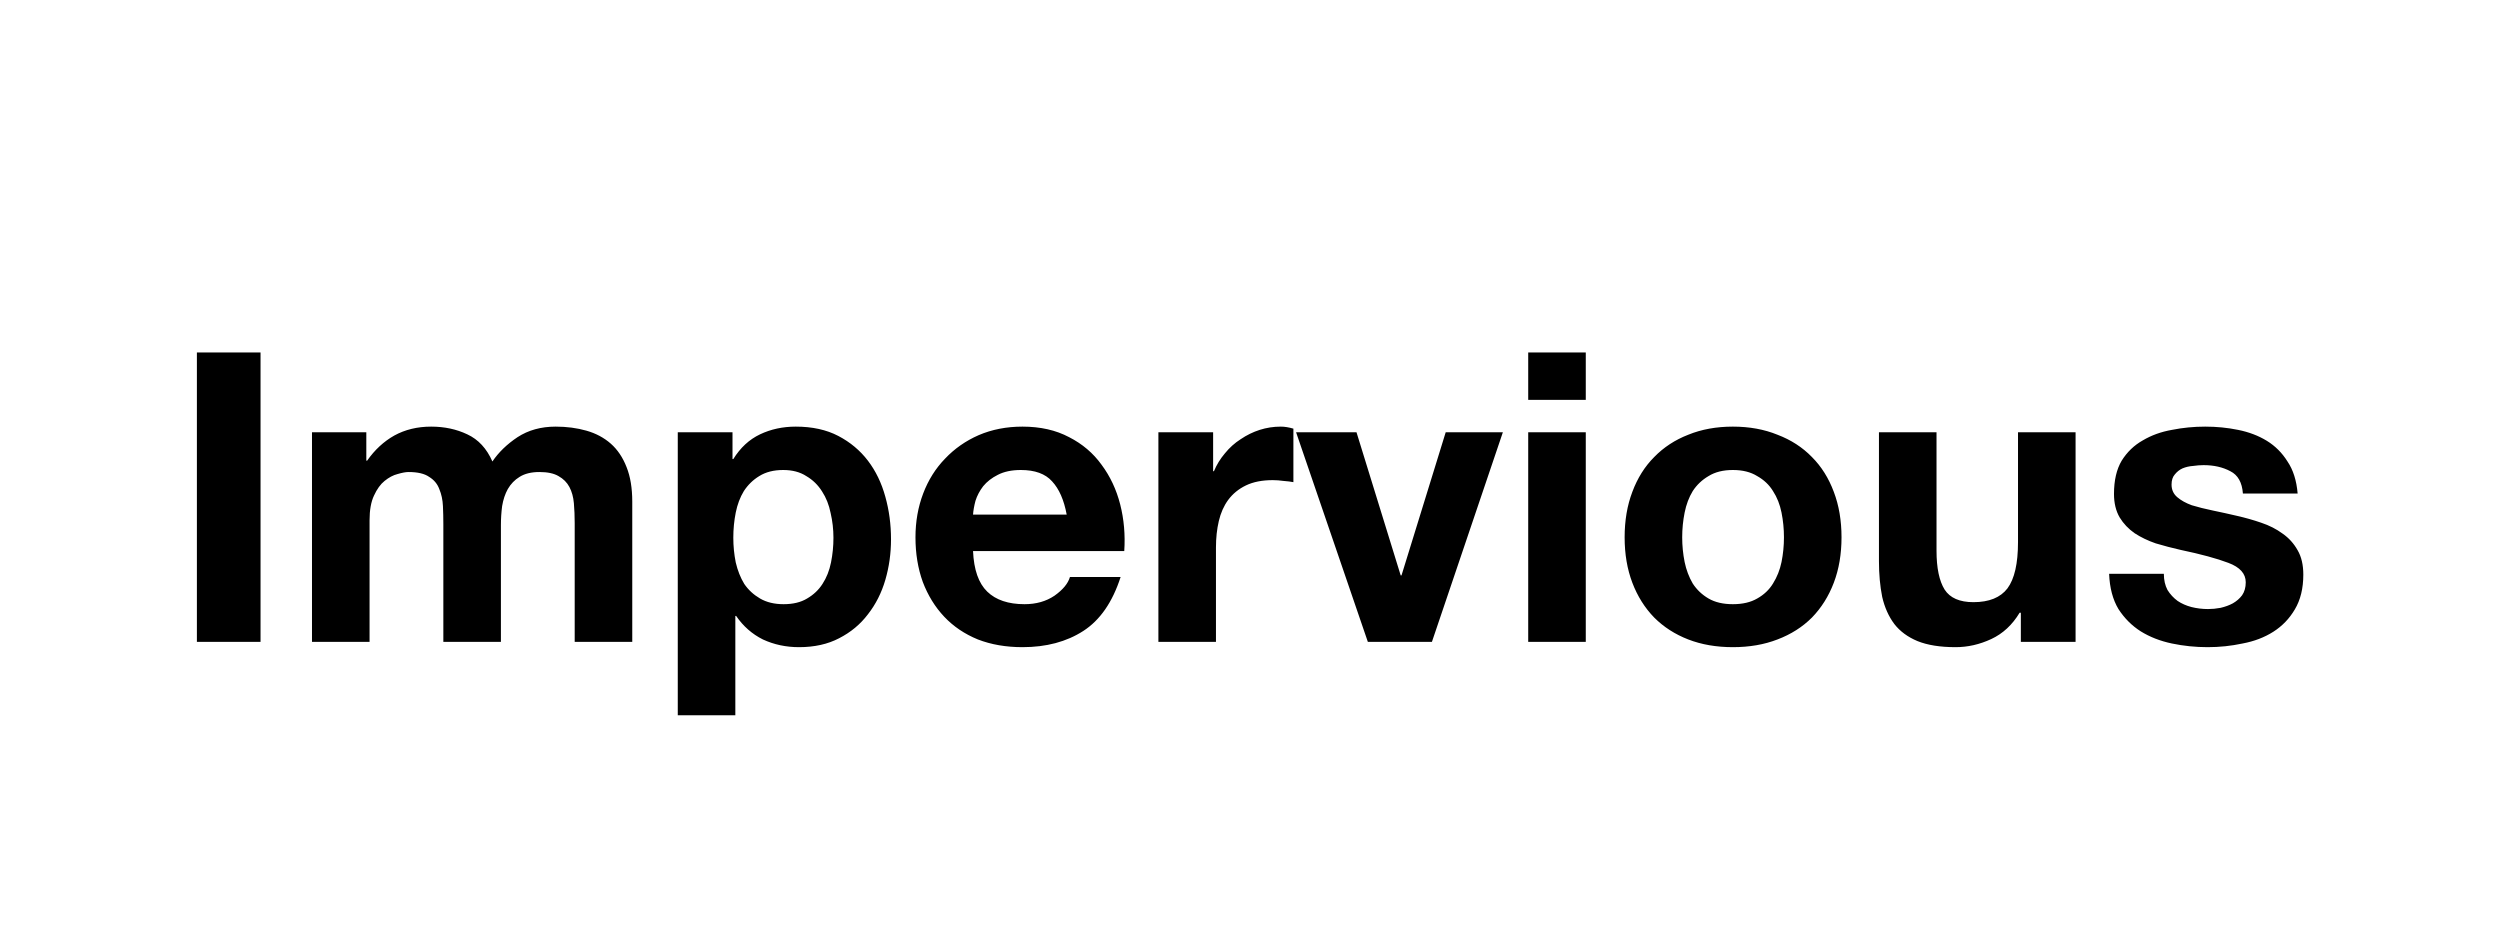
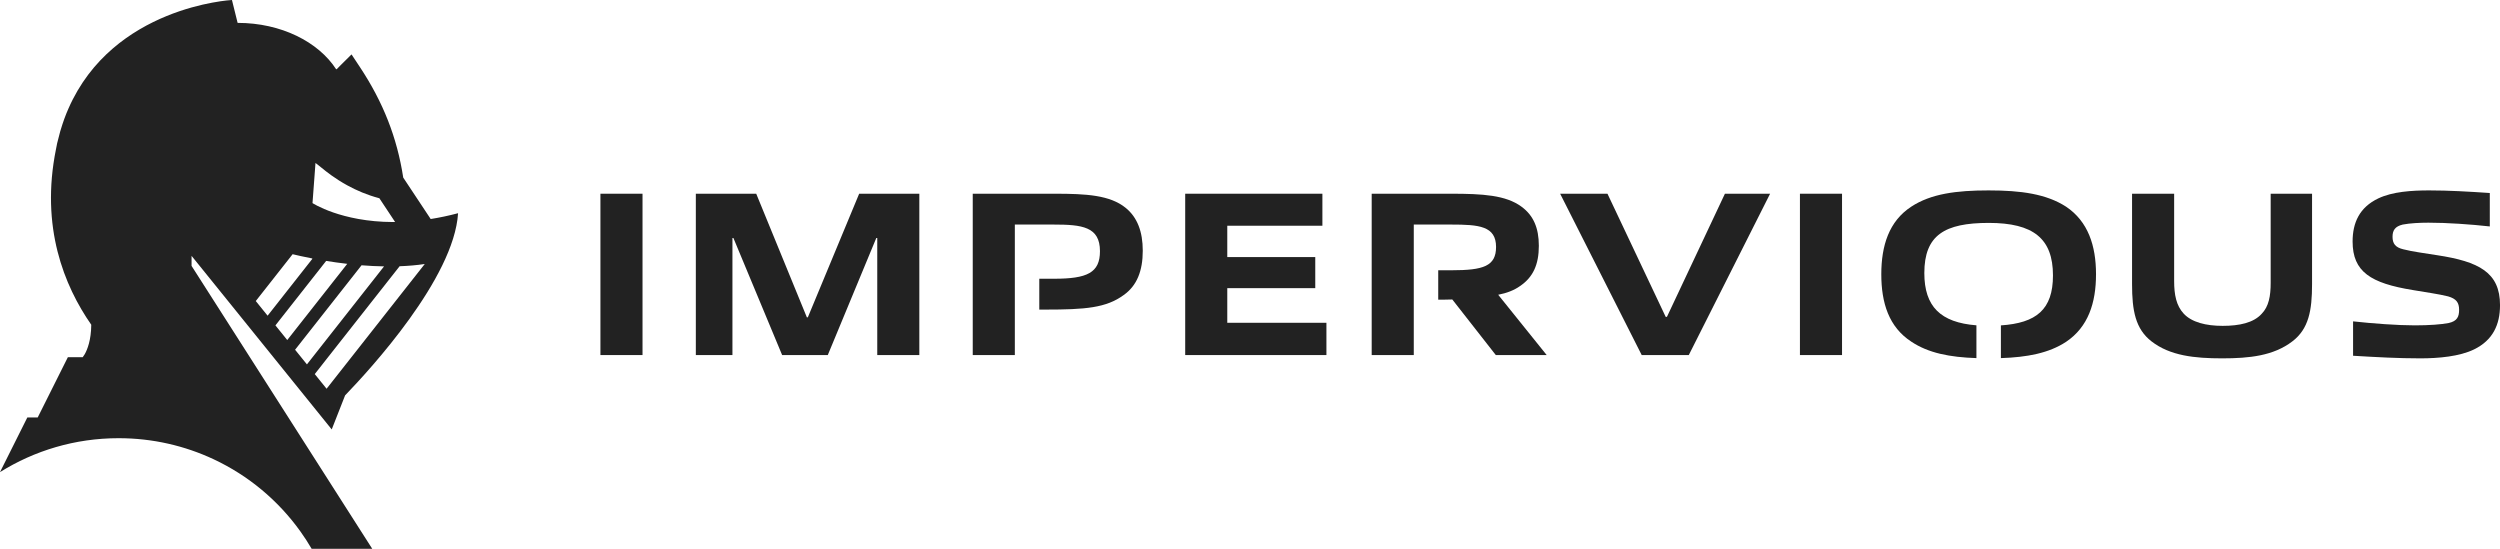
- <svg xmlns="http://www.w3.org/2000/svg" width="148" height="56" viewBox="0 0 148 56" fill="none">
-   <path d="M11.656 20.864V38H15.424V20.864H11.656ZM18.47 25.592V38H21.878V30.8C21.878 30.192 21.966 29.704 22.142 29.336C22.318 28.952 22.526 28.664 22.766 28.472C23.022 28.264 23.278 28.128 23.534 28.064C23.806 27.984 24.022 27.944 24.182 27.944C24.726 27.944 25.134 28.04 25.406 28.232C25.694 28.408 25.894 28.648 26.006 28.952C26.134 29.256 26.206 29.592 26.222 29.96C26.238 30.312 26.246 30.672 26.246 31.04V38H29.654V31.088C29.654 30.704 29.678 30.328 29.726 29.96C29.79 29.576 29.902 29.24 30.062 28.952C30.238 28.648 30.47 28.408 30.758 28.232C31.062 28.04 31.454 27.944 31.934 27.944C32.414 27.944 32.79 28.024 33.062 28.184C33.35 28.344 33.566 28.56 33.71 28.832C33.854 29.104 33.942 29.424 33.974 29.792C34.006 30.16 34.022 30.552 34.022 30.968V38H37.43V29.696C37.43 28.896 37.318 28.216 37.094 27.656C36.87 27.08 36.558 26.616 36.158 26.264C35.758 25.912 35.278 25.656 34.718 25.496C34.158 25.336 33.55 25.256 32.894 25.256C32.03 25.256 31.278 25.464 30.638 25.88C30.014 26.296 29.518 26.776 29.15 27.32C28.814 26.552 28.318 26.016 27.662 25.712C27.022 25.408 26.31 25.256 25.526 25.256C24.71 25.256 23.982 25.432 23.342 25.784C22.718 26.136 22.182 26.632 21.734 27.272H21.686V25.592H18.47ZM46.388 35.768C45.844 35.768 45.38 35.656 44.996 35.432C44.612 35.208 44.3 34.92 44.06 34.568C43.836 34.2 43.668 33.776 43.556 33.296C43.46 32.816 43.412 32.328 43.412 31.832C43.412 31.32 43.46 30.824 43.556 30.344C43.652 29.864 43.812 29.44 44.036 29.072C44.276 28.704 44.58 28.408 44.948 28.184C45.332 27.944 45.804 27.824 46.364 27.824C46.908 27.824 47.364 27.944 47.732 28.184C48.116 28.408 48.428 28.712 48.668 29.096C48.908 29.464 49.076 29.888 49.172 30.368C49.284 30.848 49.34 31.336 49.34 31.832C49.34 32.328 49.292 32.816 49.196 33.296C49.1 33.776 48.932 34.2 48.692 34.568C48.468 34.92 48.164 35.208 47.78 35.432C47.412 35.656 46.948 35.768 46.388 35.768ZM40.124 25.592V42.344H43.532V36.464H43.58C43.996 37.072 44.524 37.536 45.164 37.856C45.82 38.16 46.532 38.312 47.3 38.312C48.212 38.312 49.004 38.136 49.676 37.784C50.364 37.432 50.932 36.96 51.38 36.368C51.844 35.776 52.188 35.096 52.412 34.328C52.636 33.56 52.748 32.76 52.748 31.928C52.748 31.048 52.636 30.208 52.412 29.408C52.188 28.592 51.844 27.88 51.38 27.272C50.916 26.664 50.332 26.176 49.628 25.808C48.924 25.44 48.084 25.256 47.108 25.256C46.34 25.256 45.636 25.408 44.996 25.712C44.356 26.016 43.828 26.504 43.412 27.176H43.364V25.592H40.124ZM63.148 30.464H57.604C57.62 30.224 57.668 29.952 57.748 29.648C57.844 29.344 57.996 29.056 58.204 28.784C58.428 28.512 58.716 28.288 59.068 28.112C59.436 27.92 59.892 27.824 60.436 27.824C61.268 27.824 61.884 28.048 62.284 28.496C62.7 28.944 62.988 29.6 63.148 30.464ZM57.604 32.624H66.556C66.62 31.664 66.54 30.744 66.316 29.864C66.092 28.984 65.724 28.2 65.212 27.512C64.716 26.824 64.076 26.28 63.292 25.88C62.508 25.464 61.588 25.256 60.532 25.256C59.588 25.256 58.724 25.424 57.94 25.76C57.172 26.096 56.508 26.56 55.948 27.152C55.388 27.728 54.956 28.416 54.652 29.216C54.348 30.016 54.196 30.88 54.196 31.808C54.196 32.768 54.34 33.648 54.628 34.448C54.932 35.248 55.356 35.936 55.9 36.512C56.444 37.088 57.108 37.536 57.892 37.856C58.676 38.16 59.556 38.312 60.532 38.312C61.94 38.312 63.14 37.992 64.132 37.352C65.124 36.712 65.86 35.648 66.34 34.16H63.34C63.228 34.544 62.924 34.912 62.428 35.264C61.932 35.6 61.34 35.768 60.652 35.768C59.692 35.768 58.956 35.52 58.444 35.024C57.932 34.528 57.652 33.728 57.604 32.624ZM68.577 25.592V38H71.985V32.408C71.985 31.848 72.041 31.328 72.153 30.848C72.265 30.368 72.449 29.952 72.705 29.6C72.977 29.232 73.329 28.944 73.761 28.736C74.193 28.528 74.721 28.424 75.345 28.424C75.553 28.424 75.769 28.44 75.993 28.472C76.217 28.488 76.409 28.512 76.569 28.544V25.376C76.297 25.296 76.049 25.256 75.825 25.256C75.393 25.256 74.977 25.32 74.577 25.448C74.177 25.576 73.801 25.76 73.449 26C73.097 26.224 72.785 26.504 72.513 26.84C72.241 27.16 72.025 27.512 71.865 27.896H71.817V25.592H68.577ZM84.769 38L88.969 25.592H85.585L82.969 34.064H82.921L80.305 25.592H76.729L80.977 38H84.769ZM93.878 23.672V20.864H90.47V23.672H93.878ZM90.47 25.592V38H93.878V25.592H90.47ZM99.586 31.808C99.586 31.312 99.634 30.824 99.73 30.344C99.826 29.864 99.986 29.44 100.21 29.072C100.45 28.704 100.762 28.408 101.146 28.184C101.53 27.944 102.01 27.824 102.586 27.824C103.162 27.824 103.642 27.944 104.026 28.184C104.426 28.408 104.738 28.704 104.962 29.072C105.202 29.44 105.37 29.864 105.466 30.344C105.562 30.824 105.61 31.312 105.61 31.808C105.61 32.304 105.562 32.792 105.466 33.272C105.37 33.736 105.202 34.16 104.962 34.544C104.738 34.912 104.426 35.208 104.026 35.432C103.642 35.656 103.162 35.768 102.586 35.768C102.01 35.768 101.53 35.656 101.146 35.432C100.762 35.208 100.45 34.912 100.21 34.544C99.986 34.16 99.826 33.736 99.73 33.272C99.634 32.792 99.586 32.304 99.586 31.808ZM96.178 31.808C96.178 32.8 96.33 33.696 96.634 34.496C96.938 35.296 97.37 35.984 97.93 36.56C98.49 37.12 99.162 37.552 99.946 37.856C100.73 38.16 101.61 38.312 102.586 38.312C103.562 38.312 104.442 38.16 105.226 37.856C106.026 37.552 106.706 37.12 107.266 36.56C107.826 35.984 108.258 35.296 108.562 34.496C108.866 33.696 109.018 32.8 109.018 31.808C109.018 30.816 108.866 29.92 108.562 29.12C108.258 28.304 107.826 27.616 107.266 27.056C106.706 26.48 106.026 26.04 105.226 25.736C104.442 25.416 103.562 25.256 102.586 25.256C101.61 25.256 100.73 25.416 99.946 25.736C99.162 26.04 98.49 26.48 97.93 27.056C97.37 27.616 96.938 28.304 96.634 29.12C96.33 29.92 96.178 30.816 96.178 31.808ZM122.874 38V25.592H119.466V32.096C119.466 33.36 119.258 34.272 118.842 34.832C118.426 35.376 117.754 35.648 116.826 35.648C116.01 35.648 115.442 35.4 115.122 34.904C114.802 34.392 114.642 33.624 114.642 32.6V25.592H111.234V33.224C111.234 33.992 111.298 34.696 111.426 35.336C111.57 35.96 111.81 36.496 112.146 36.944C112.482 37.376 112.938 37.712 113.514 37.952C114.106 38.192 114.858 38.312 115.77 38.312C116.49 38.312 117.194 38.152 117.882 37.832C118.57 37.512 119.13 36.992 119.562 36.272H119.634V38H122.874ZM128.1 33.968H124.86C124.892 34.8 125.076 35.496 125.412 36.056C125.764 36.6 126.204 37.04 126.732 37.376C127.276 37.712 127.892 37.952 128.58 38.096C129.268 38.24 129.972 38.312 130.692 38.312C131.396 38.312 132.084 38.24 132.756 38.096C133.444 37.968 134.052 37.736 134.58 37.4C135.108 37.064 135.532 36.624 135.852 36.08C136.188 35.52 136.356 34.832 136.356 34.016C136.356 33.44 136.244 32.96 136.02 32.576C135.796 32.176 135.5 31.848 135.132 31.592C134.764 31.32 134.34 31.104 133.86 30.944C133.396 30.784 132.916 30.648 132.42 30.536C131.94 30.424 131.468 30.32 131.004 30.224C130.54 30.128 130.124 30.024 129.756 29.912C129.404 29.784 129.116 29.624 128.892 29.432C128.668 29.24 128.556 28.992 128.556 28.688C128.556 28.432 128.62 28.232 128.748 28.088C128.876 27.928 129.028 27.808 129.204 27.728C129.396 27.648 129.604 27.6 129.828 27.584C130.052 27.552 130.26 27.536 130.452 27.536C131.06 27.536 131.588 27.656 132.036 27.896C132.484 28.12 132.732 28.56 132.78 29.216H136.02C135.956 28.448 135.756 27.816 135.42 27.32C135.1 26.808 134.692 26.4 134.196 26.096C133.7 25.792 133.132 25.576 132.492 25.448C131.868 25.32 131.22 25.256 130.548 25.256C129.876 25.256 129.22 25.32 128.58 25.448C127.94 25.56 127.364 25.768 126.852 26.072C126.34 26.36 125.924 26.76 125.604 27.272C125.3 27.784 125.148 28.44 125.148 29.24C125.148 29.784 125.26 30.248 125.484 30.632C125.708 31 126.004 31.312 126.372 31.568C126.74 31.808 127.156 32.008 127.62 32.168C128.1 32.312 128.588 32.44 129.084 32.552C130.3 32.808 131.244 33.064 131.916 33.32C132.604 33.576 132.948 33.96 132.948 34.472C132.948 34.776 132.876 35.032 132.732 35.24C132.588 35.432 132.404 35.592 132.18 35.72C131.972 35.832 131.732 35.92 131.46 35.984C131.204 36.032 130.956 36.056 130.716 36.056C130.38 36.056 130.052 36.016 129.732 35.936C129.428 35.856 129.156 35.736 128.916 35.576C128.676 35.4 128.476 35.184 128.316 34.928C128.172 34.656 128.1 34.336 128.1 33.968Z" fill="black" />
+ <svg xmlns="http://www.w3.org/2000/svg" width="123" height="27" viewBox="0 0 123 27" fill="none">
+   <path d="M9.425 13.082V12.588L9.426 12.589L16.321 21.128V21.128L16.979 19.452C18.214 18.174 22.34 13.682 22.537 10.49C22.066 10.615 21.618 10.708 21.19 10.776L19.839 8.737C19.536 6.769 18.854 5.031 17.705 3.296L17.295 2.677L16.766 3.201C16.697 3.269 16.631 3.337 16.565 3.405C16.553 3.404 16.545 3.405 16.538 3.406C15.664 2.058 13.828 1.126 11.696 1.126C11.694 1.126 11.693 1.127 11.691 1.127L11.412 0C11.412 0 11.41 0 11.41 0C11.367 0.003 5.565 0.32 3.365 5.347C3.22 5.674 3.094 6.025 2.984 6.394C2.977 6.417 2.969 6.439 2.963 6.463C2.924 6.597 2.89 6.737 2.856 6.876C2.842 6.938 2.823 6.996 2.809 7.059C2.801 7.095 2.796 7.129 2.789 7.165C2.776 7.226 2.766 7.285 2.753 7.346C1.985 11.163 3.151 14.054 4.49 15.977C4.484 16.731 4.3 17.198 4.166 17.431C4.136 17.478 4.104 17.526 4.07 17.574H3.339L1.855 20.539H1.345L0.001 23.225C0.001 23.226 0 23.227 0 23.228C1.69 22.172 3.69 21.559 5.836 21.559C7.51 21.559 9.095 21.932 10.514 22.597C12.227 23.399 13.694 24.629 14.78 26.147C14.977 26.422 15.162 26.707 15.332 27H16.342H18.314L9.425 13.082ZM14.133 16.73L13.551 16.009L13.588 15.962L13.756 15.748L16.047 12.837C16.367 12.889 16.715 12.938 17.084 12.981L14.226 16.612L14.133 16.73ZM15.101 17.928L14.518 17.207L14.648 17.042L14.928 16.686L17.788 13.052C18.148 13.081 18.52 13.1 18.895 13.106L15.286 17.692L15.101 17.928ZM20.898 12.989L16.347 18.772L16.068 19.126L15.486 18.405L15.709 18.122L16.08 17.649L19.661 13.099C20.078 13.084 20.494 13.05 20.898 12.989ZM15.472 8.692L15.522 8.017L15.829 8.26C16.038 8.432 16.475 8.786 17.104 9.129C17.104 9.129 17.104 9.129 17.105 9.129C17.537 9.365 18.058 9.593 18.665 9.754L18.895 10.101L19.263 10.656L19.44 10.924C19.404 10.924 19.369 10.924 19.334 10.924C16.78 10.915 15.375 9.992 15.375 9.992L15.472 8.692ZM14.397 12.507C14.594 12.555 14.924 12.631 15.349 12.713L15.371 12.73L13.239 15.44L13.166 15.532L12.584 14.811L14.397 12.507Z" fill="#222222" />
+   <path d="M31.612 9.531H29.541V17.469H31.612V9.531Z" fill="#222222" />
+   <path d="M39.745 15.614H39.698L37.206 9.531H34.235V17.469H36.036V11.709H36.083L38.481 17.469H40.727L43.114 11.709H43.161V17.469H45.231V9.531H42.271L39.745 15.614Z" fill="#222222" />
+   <path d="M55.382 10.226C54.61 9.6 53.451 9.531 51.895 9.531H47.859V17.469H49.93V15.701V15.232V13.714V12.015V11.048H51.837C53.241 11.048 54.118 11.153 54.118 12.358C54.118 13.424 53.486 13.714 51.86 13.714H51.133V15.232H51.428C53.393 15.232 54.423 15.151 55.288 14.514C55.932 14.061 56.224 13.331 56.224 12.335C56.224 11.396 55.955 10.69 55.382 10.226Z" fill="#222222" />
+   <path d="M60.382 14.177H64.711V12.648H60.382V11.106H65.062V9.531H58.312V17.469H65.26V15.881H60.382V14.177Z" fill="#222222" />
+   <path d="M74.787 14.073C75.419 13.644 75.711 13.03 75.711 12.092C75.711 11.211 75.442 10.597 74.857 10.168C74.085 9.6 72.951 9.531 71.383 9.531H67.487V17.469H69.558V15.701V14.745V13.297V12.015V11.048H71.395C72.763 11.048 73.606 11.118 73.606 12.15C73.606 13.1 72.974 13.297 71.418 13.297H70.761V14.745C70.761 14.745 71.266 14.745 71.453 14.734L73.594 17.469H76.097L73.711 14.502C74.132 14.421 74.495 14.282 74.787 14.073Z" fill="#222222" />
+   <path d="M82.012 15.591H81.953L79.087 9.531H76.759L80.772 17.469H83.088L87.089 9.531H84.866L82.012 15.591Z" fill="#222222" />
+   <path d="M90.628 9.531H88.557V17.469H90.628V9.531Z" fill="#222222" />
+   <path d="M101.65 10.168C100.678 9.542 99.439 9.368 97.836 9.368C96.257 9.368 95.005 9.531 94.034 10.168C92.934 10.886 92.56 12.092 92.56 13.494C92.56 14.908 92.934 16.09 94.034 16.808C94.878 17.372 95.928 17.575 97.24 17.619V16.006C95.474 15.868 94.677 15.08 94.677 13.436C94.677 11.57 95.672 10.967 97.847 10.967C100.035 10.967 101.006 11.732 101.006 13.552C101.006 15.231 100.186 15.893 98.444 16.009V17.619C99.744 17.576 100.805 17.374 101.65 16.819C102.737 16.089 103.124 14.908 103.124 13.493C103.124 12.092 102.737 10.898 101.65 10.168Z" fill="#222222" />
+   <path d="M111.717 13.911C111.717 14.571 111.624 15.081 111.273 15.441C110.875 15.881 110.184 16.032 109.354 16.032C108.535 16.032 107.833 15.858 107.436 15.429C107.073 15.035 106.968 14.502 106.968 13.829V9.531H104.897V13.981C104.897 15.279 105.061 16.183 105.856 16.797C106.768 17.504 107.974 17.631 109.331 17.631C110.676 17.631 111.858 17.504 112.782 16.797C113.589 16.183 113.753 15.279 113.753 13.981V9.531H111.717V13.911H111.717Z" fill="#222222" />
+   <path d="M119.901 12.555C119.327 12.462 118.684 12.381 118.24 12.265C117.853 12.172 117.713 11.987 117.713 11.651C117.713 11.338 117.83 11.141 118.216 11.048C118.578 10.979 119.058 10.956 119.479 10.956C120.404 10.956 121.561 11.037 122.498 11.141V9.496C121.456 9.426 120.486 9.368 119.514 9.368C118.672 9.368 117.713 9.426 117.011 9.762C116.087 10.202 115.748 10.956 115.748 11.883C115.748 13.378 116.648 13.934 118.707 14.27C119.315 14.374 119.994 14.467 120.45 14.583C120.848 14.699 120.988 14.885 120.988 15.243C120.988 15.579 120.895 15.8 120.474 15.893C120.122 15.962 119.514 16.008 118.812 16.008C117.958 16.008 116.73 15.916 115.771 15.811V17.503C116.941 17.573 117.993 17.631 119.081 17.631C119.982 17.631 121.012 17.538 121.725 17.19C122.649 16.738 123.001 15.973 123.001 15.012C123.001 13.401 121.96 12.868 119.901 12.555Z" fill="#222222" />
</svg>
